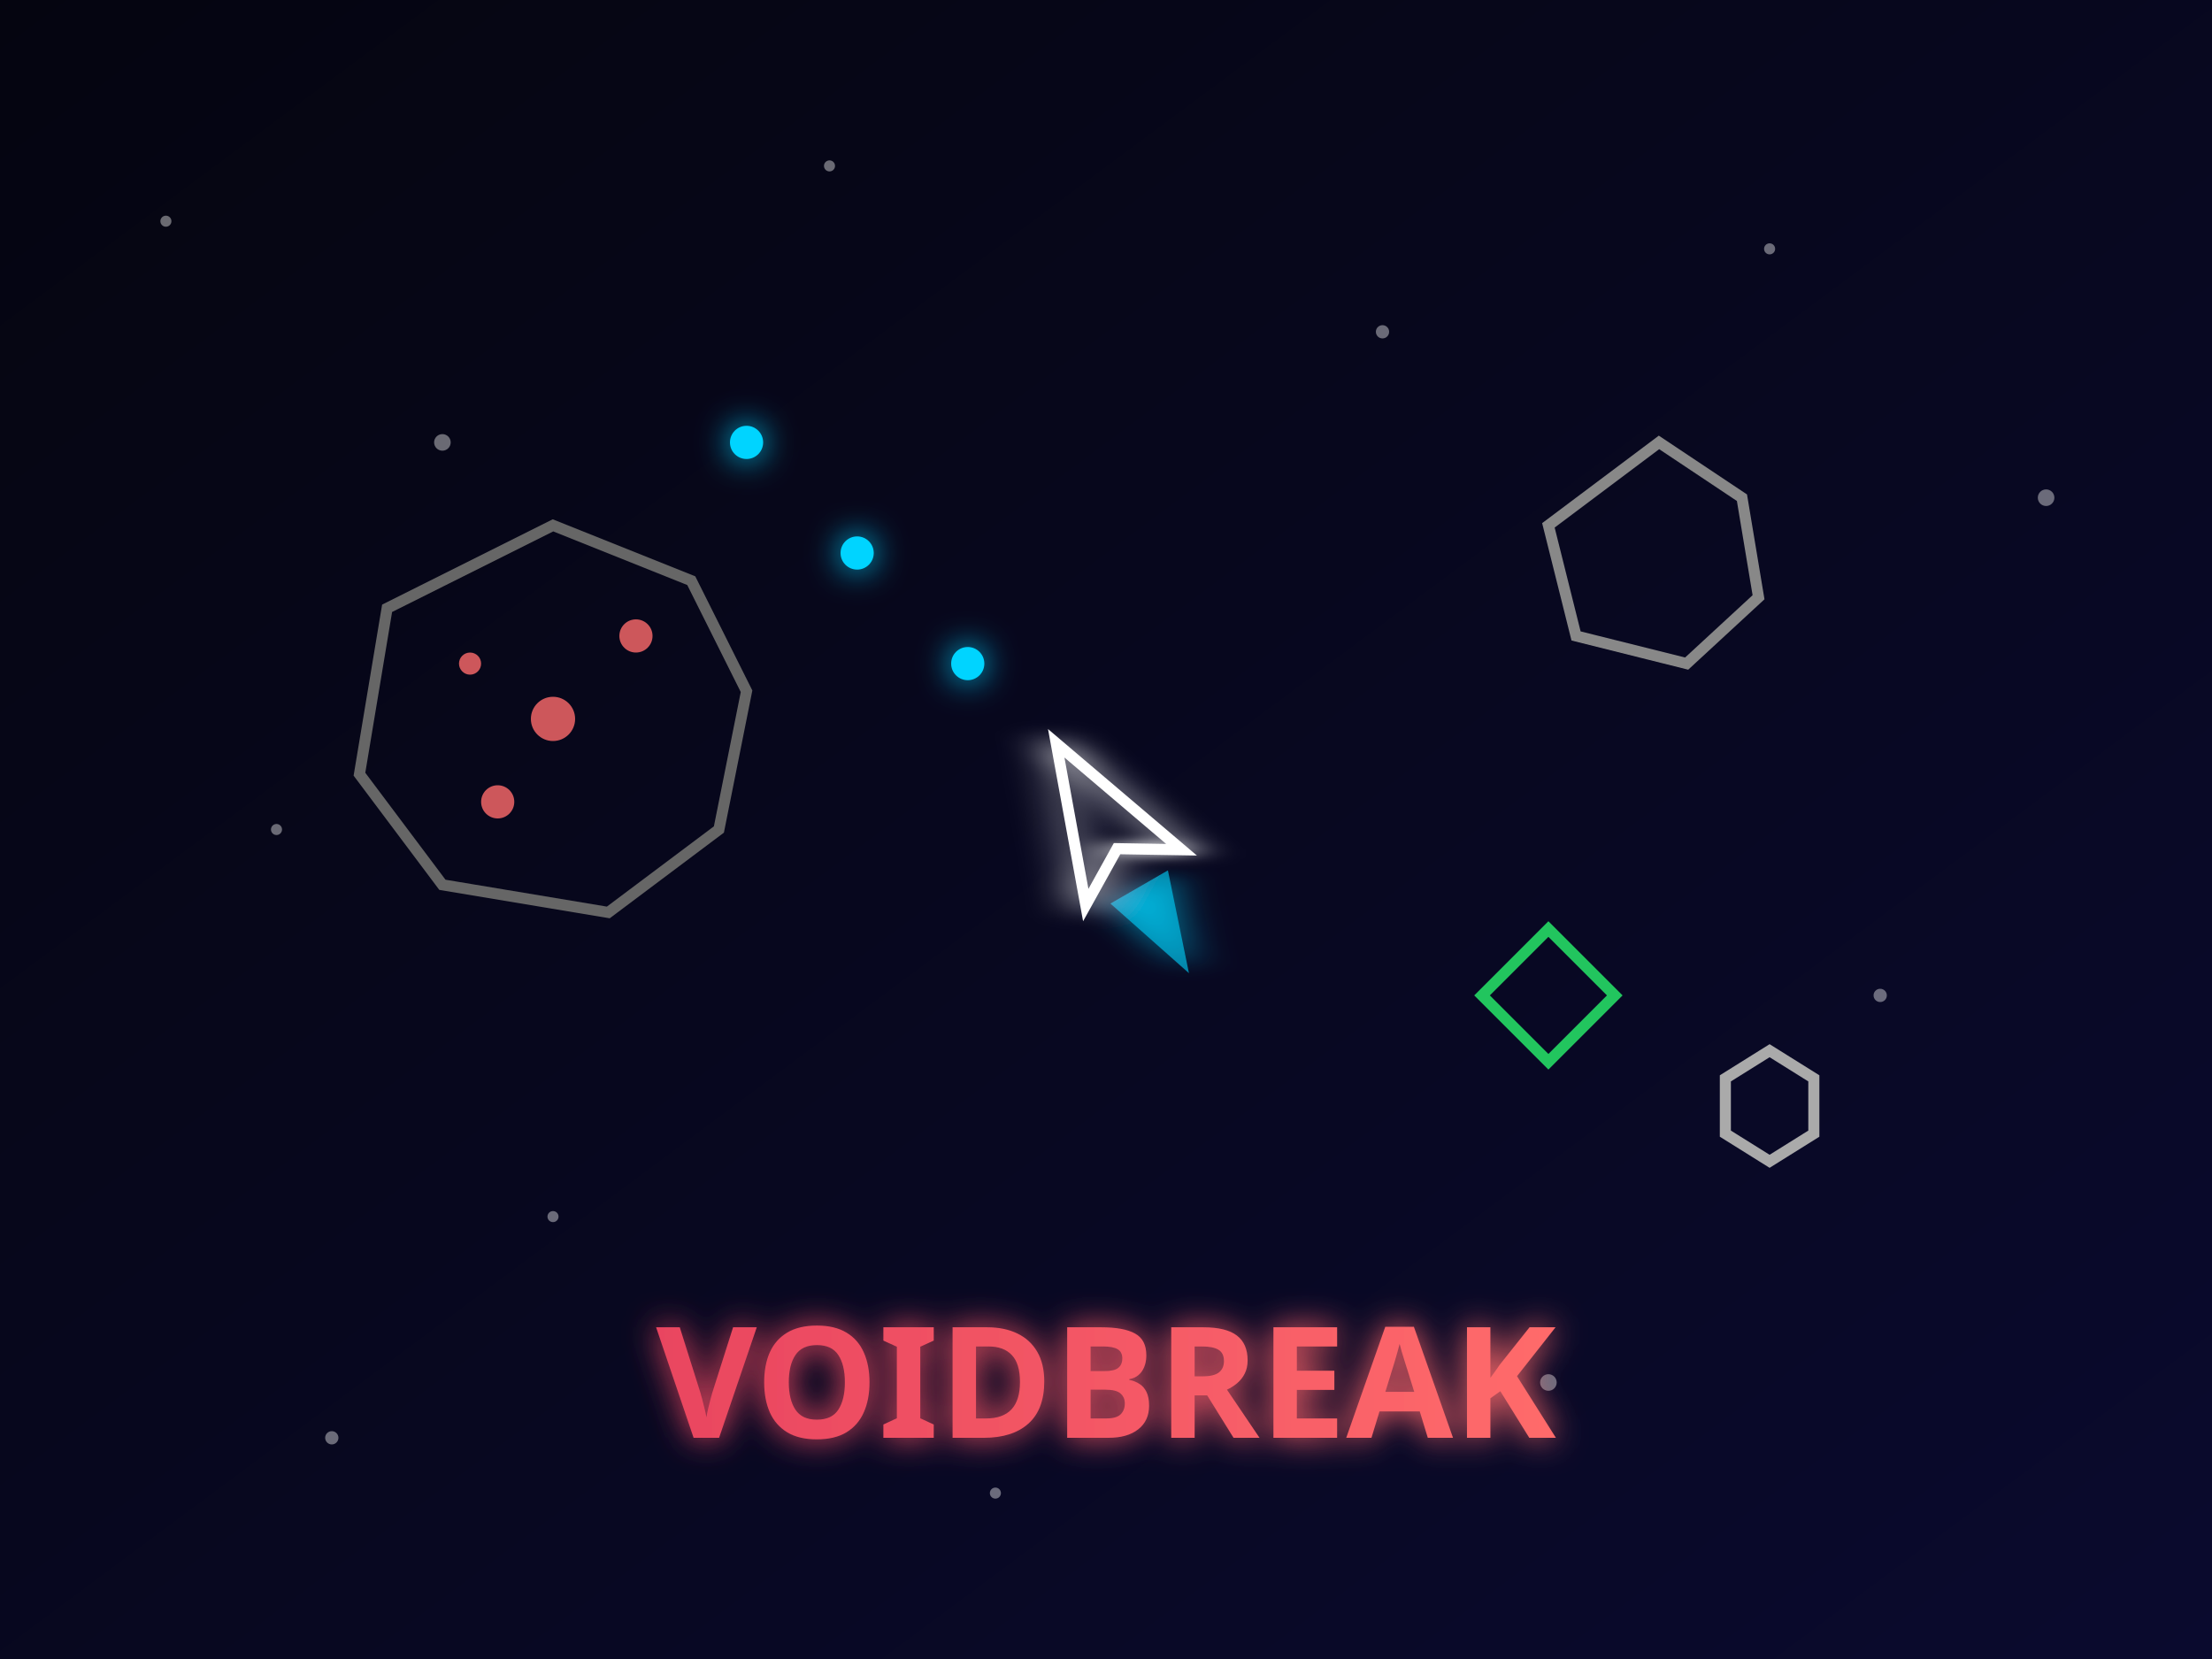
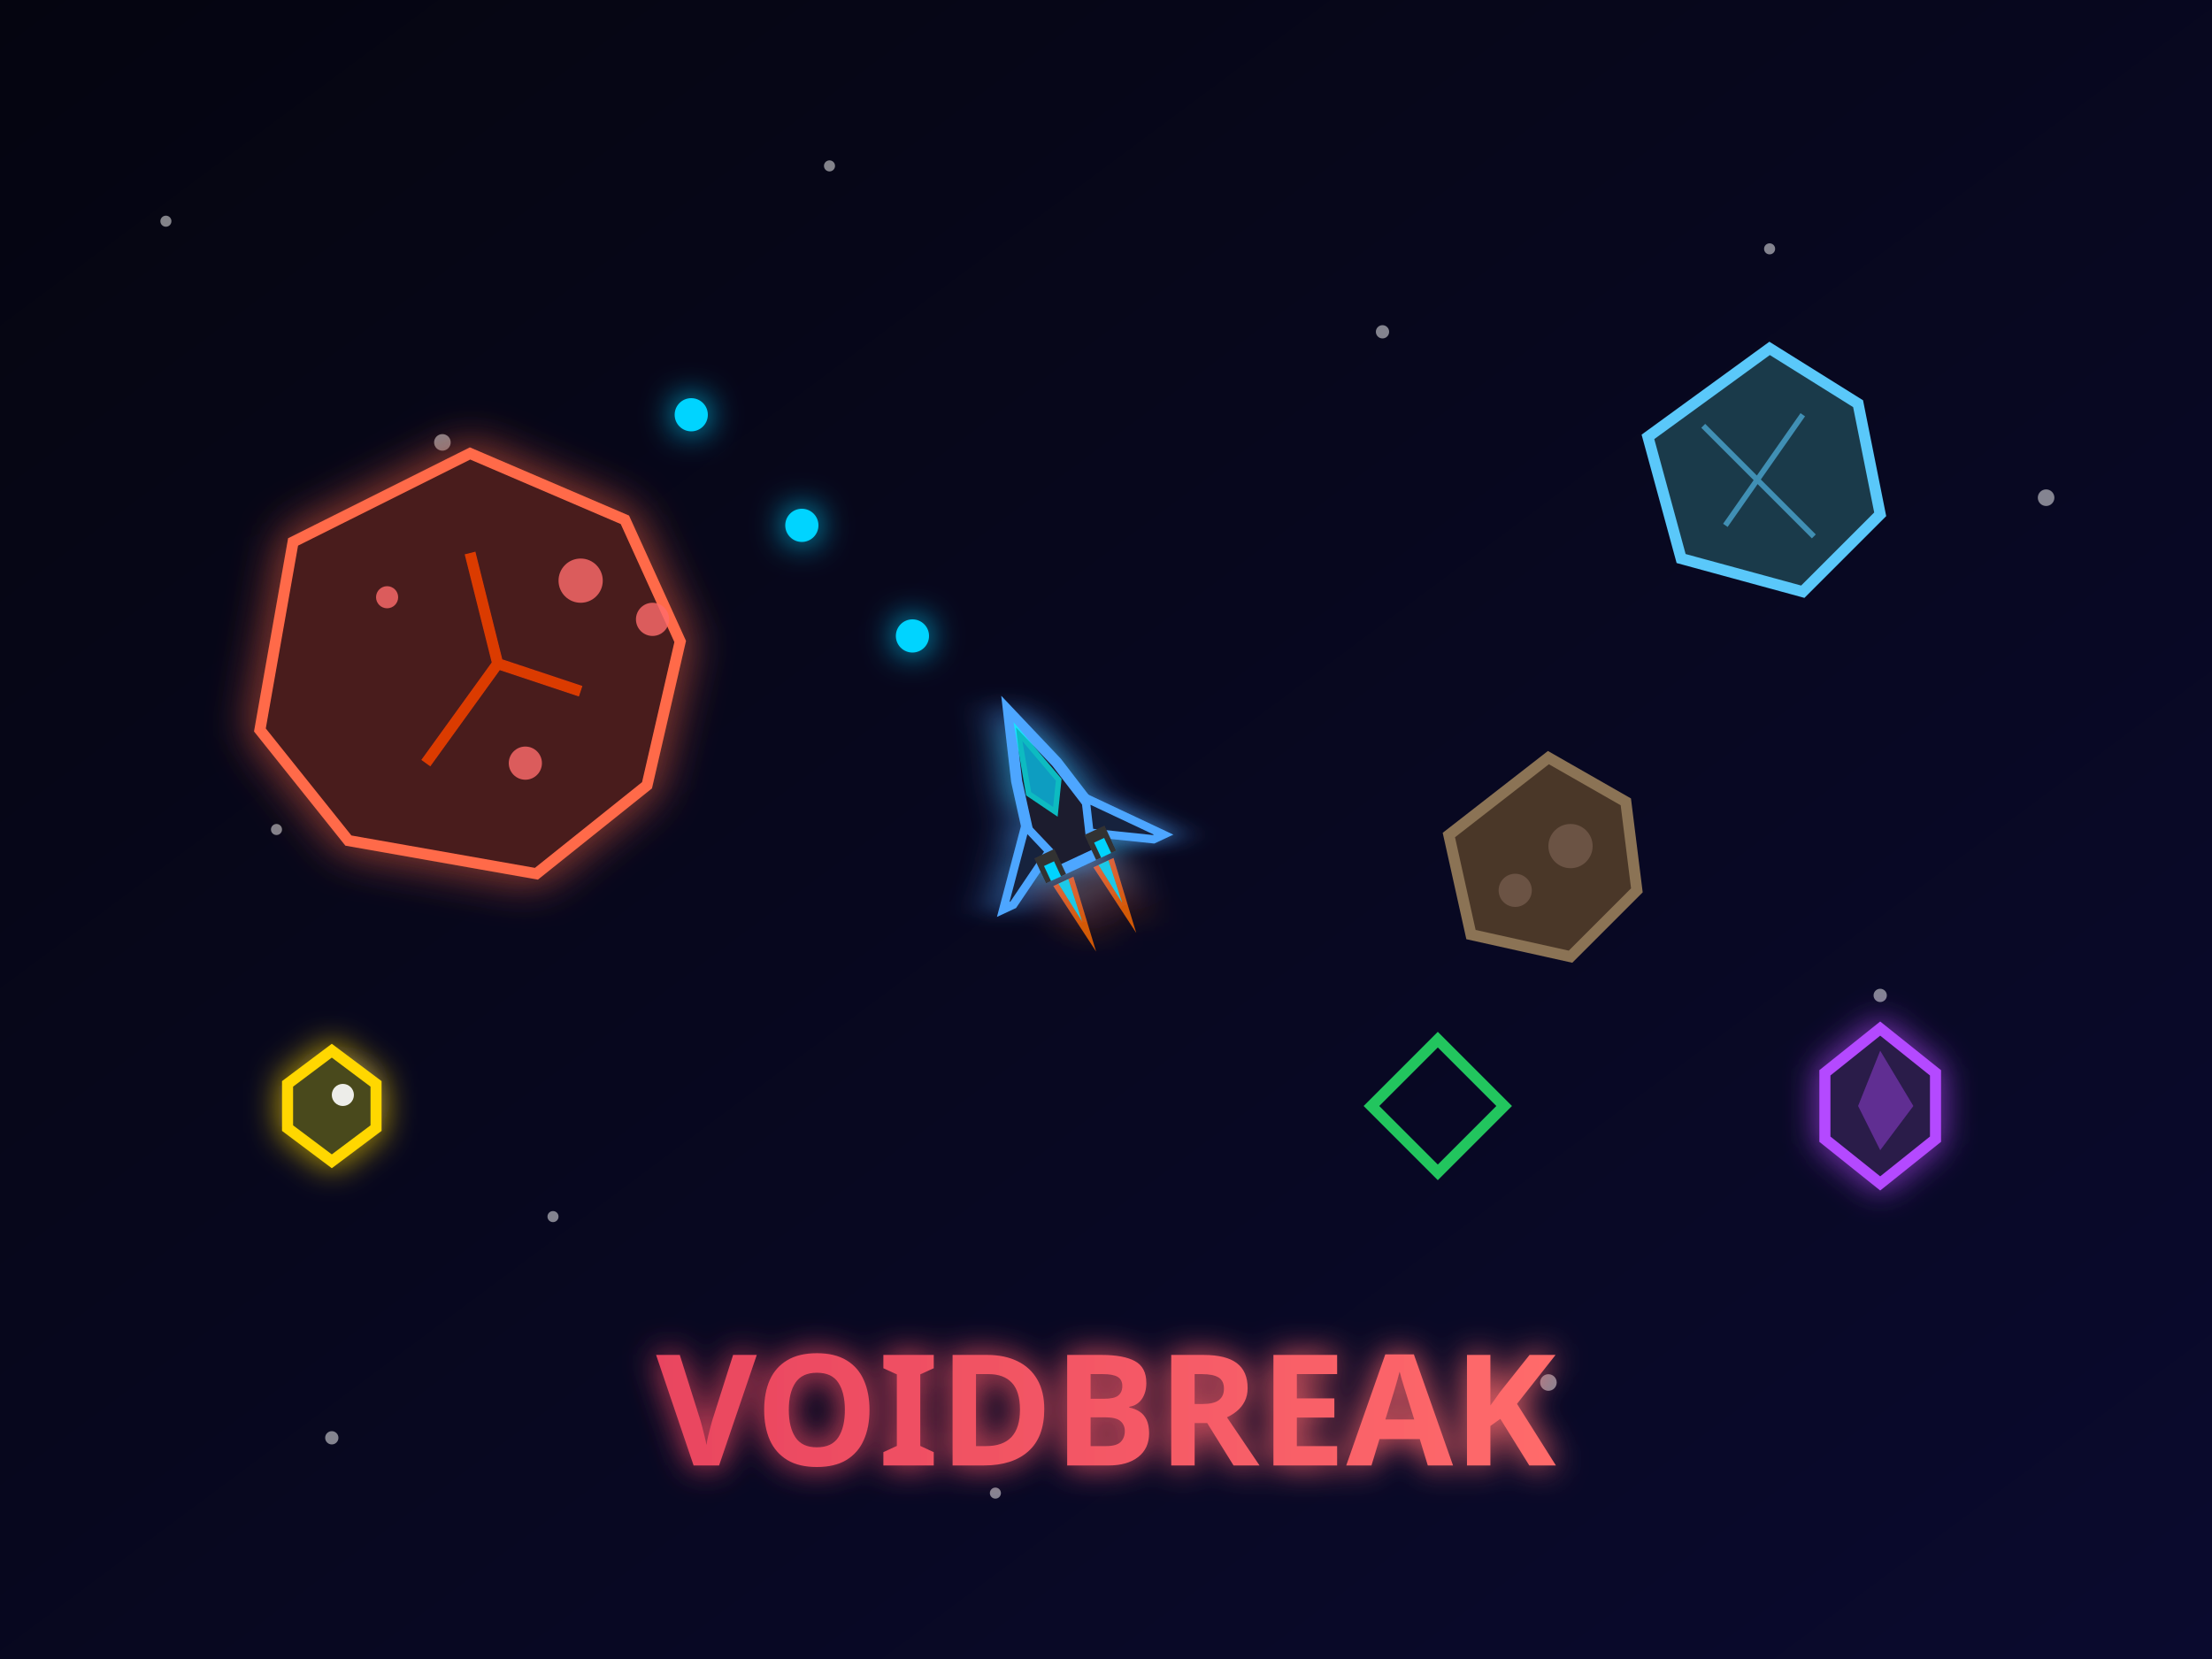
<svg xmlns="http://www.w3.org/2000/svg" width="400" height="300" viewBox="0 0 400 300">
  <defs>
    <linearGradient id="bgGrad" x1="0%" y1="0%" x2="100%" y2="100%">
      <stop offset="0%" style="stop-color:#050510" />
      <stop offset="100%" style="stop-color:#0a0a2e" />
    </linearGradient>
    <linearGradient id="accentGrad" x1="0%" y1="0%" x2="100%" y2="0%">
      <stop offset="0%" style="stop-color:#e94560" />
      <stop offset="100%" style="stop-color:#ff6b6b" />
    </linearGradient>
    <filter id="glow" x="-50%" y="-50%" width="200%" height="200%">
      <feGaussianBlur stdDeviation="3" result="blur" />
      <feMerge>
        <feMergeNode in="blur" />
        <feMergeNode in="SourceGraphic" />
      </feMerge>
    </filter>
+     <filter id="fireGlow" x="-50%" y="-50%" width="200%" height="200%">
+       <feGaussianBlur stdDeviation="4" result="blur" />
+       <feMerge>
+         <feMergeNode in="blur" />
+         <feMergeNode in="SourceGraphic" />
+       </feMerge>
+     </filter>
  </defs>
  <rect width="400" height="300" fill="url(#bgGrad)" />
-   <g fill="#fff" opacity="0.4">
+   <g fill="#fff" opacity="0.5">
    <circle cx="30" cy="40" r="1" />
    <circle cx="80" cy="80" r="1.5" />
    <circle cx="150" cy="30" r="1" />
    <circle cx="250" cy="60" r="1.2" />
    <circle cx="320" cy="45" r="1" />
    <circle cx="370" cy="90" r="1.5" />
    <circle cx="50" cy="150" r="1" />
    <circle cx="340" cy="180" r="1.2" />
    <circle cx="100" cy="220" r="1" />
    <circle cx="280" cy="250" r="1.5" />
    <circle cx="180" cy="270" r="1" />
    <circle cx="60" cy="260" r="1.2" />
  </g>
-   <g transform="translate(100, 130)" stroke="#666" stroke-width="2" fill="none">
-     <polygon points="0,-35 25,-25 35,-5 30,20 10,35 -20,30 -35,10 -30,-20" />
+   <g transform="translate(85, 120)" filter="url(#fireGlow)">
+     <polygon points="0,-38 28,-26 38,-4 32,22 12,38 -22,32 -38,12 -32,-22" fill="#4a1a1a" stroke="#ff6b4a" stroke-width="2" />
+     <path d="M0,-20 L5,0 L-8,18 M5,0 L20,5" stroke="#ff4400" stroke-width="2" fill="none" opacity="0.8" />
  </g>
-   <g transform="translate(300, 100)" stroke="#888" stroke-width="2" fill="none">
-     <polygon points="0,-20 15,-10 18,8 5,20 -15,15 -20,-5" />
+   <g transform="translate(320, 85)">
+     <polygon points="0,-22 16,-12 20,8 6,22 -16,16 -22,-6" fill="#1a3a4a" stroke="#5ac8fa" stroke-width="2" />
+     <path d="M-12,-8 L8,12 M6,-10 L-8,10" stroke="#5ac8fa" stroke-width="1" fill="none" opacity="0.6" />
  </g>
-   <g transform="translate(320, 200)" stroke="#aaa" stroke-width="2" fill="none">
-     <polygon points="0,-10 8,-5 8,5 0,10 -8,5 -8,-5" />
+   <g transform="translate(340, 200)" filter="url(#glow)">
+     <polygon points="0,-14 10,-6 10,6 0,14 -10,6 -10,-6" fill="#2a1a4a" stroke="#b44aff" stroke-width="2" />
+     <polygon points="0,-10 6,0 0,8 -4,0" fill="#b44aff" opacity="0.4" />
  </g>
-   <g transform="translate(200, 150) rotate(-30)" filter="url(#glow)">
-     <polygon points="-6,12 0,30 6,12" fill="#00d4ff" opacity="0.6" />
-     <polygon points="0,-18 -10,10 0,4 10,10" stroke="#fff" stroke-width="2" fill="none" />
+   <g transform="translate(60, 200)" filter="url(#glow)">
+     <polygon points="0,-10 8,-4 8,4 0,10 -8,4 -8,-4" fill="#4a4a1a" stroke="#ffd700" stroke-width="2" />
+     <circle cx="2" cy="-2" r="2" fill="#fff" opacity="0.9" />
+   </g>
+   <g transform="translate(280, 155)">
+     <polygon points="0,-18 14,-10 16,6 4,18 -14,14 -18,-4" fill="#4a3728" stroke="#8b7355" stroke-width="2" />
+     <circle cx="4" cy="-2" r="4" fill="#6b5344" />
+     <circle cx="-6" cy="6" r="3" fill="#6b5344" />
+   </g>
+   <g transform="translate(190, 145) rotate(-25)" filter="url(#glow)">
+     <polygon points="-6,14 -4,28 -2,14" fill="#ff6b00" opacity="0.8" />
+     <polygon points="2,14 4,28 6,14" fill="#ff6b00" opacity="0.8" />
+     <polygon points="-5,14 -4,22 -3,14" fill="#00d4ff" opacity="0.9" />
+     <polygon points="3,14 4,22 5,14" fill="#00d4ff" opacity="0.9" />
+     <polygon points="0,-18 -4,-6 -6,3 -4,12 4,12 6,3 4,-6" fill="#1a1a2e" stroke="#4da6ff" stroke-width="2" />
+     <polygon points="-6,2 -16,14 -14,14 -4,8" fill="#16213e" stroke="#4da6ff" stroke-width="1.5" />
+     <polygon points="6,2 16,14 14,14 4,8" fill="#16213e" stroke="#4da6ff" stroke-width="1.5" />
+     <polygon points="0,-14 -3,-3 0,2 3,-3" fill="#00d4ff" opacity="0.7" stroke="#00ffff" stroke-width="1" />
+     <rect x="-7" y="8" width="4" height="5" fill="#333" />
+     <rect x="3" y="8" width="4" height="5" fill="#333" />
+     <rect x="-6" y="10" width="2" height="3" fill="#00d4ff" />
+     <rect x="4" y="10" width="2" height="3" fill="#00d4ff" />
  </g>
  <g fill="#00d4ff" filter="url(#glow)">
-     <circle cx="175" cy="120" r="3" />
-     <circle cx="155" cy="100" r="3" />
-     <circle cx="135" cy="80" r="3" />
+     <circle cx="165" cy="115" r="3" />
+     <circle cx="145" cy="95" r="3" />
+     <circle cx="125" cy="75" r="3" />
  </g>
-   <g transform="translate(280, 180)" stroke="#22c55e" stroke-width="2" fill="none">
+   <g transform="translate(260, 200)" stroke="#22c55e" stroke-width="2" fill="none">
    <polygon points="0,-12 12,0 0,12 -12,0" />
  </g>
  <g fill="#ff6b6b" opacity="0.8">
-     <circle cx="100" cy="130" r="4" />
-     <circle cx="115" cy="115" r="3" />
-     <circle cx="90" cy="145" r="3" />
-     <circle cx="85" cy="120" r="2" />
+     <circle cx="105" cy="105" r="4" />
+     <circle cx="118" cy="112" r="3" />
+     <circle cx="95" cy="138" r="3" />
+     <circle cx="70" cy="108" r="2" />
  </g>
-   <text x="200" y="260" font-family="system-ui, sans-serif" font-size="28" font-weight="800" fill="url(#accentGrad)" text-anchor="middle" filter="url(#glow)">VOIDBREAK</text>
+   <text x="200" y="265" font-family="system-ui, sans-serif" font-size="28" font-weight="800" fill="url(#accentGrad)" text-anchor="middle" filter="url(#glow)">VOIDBREAK</text>
</svg>
